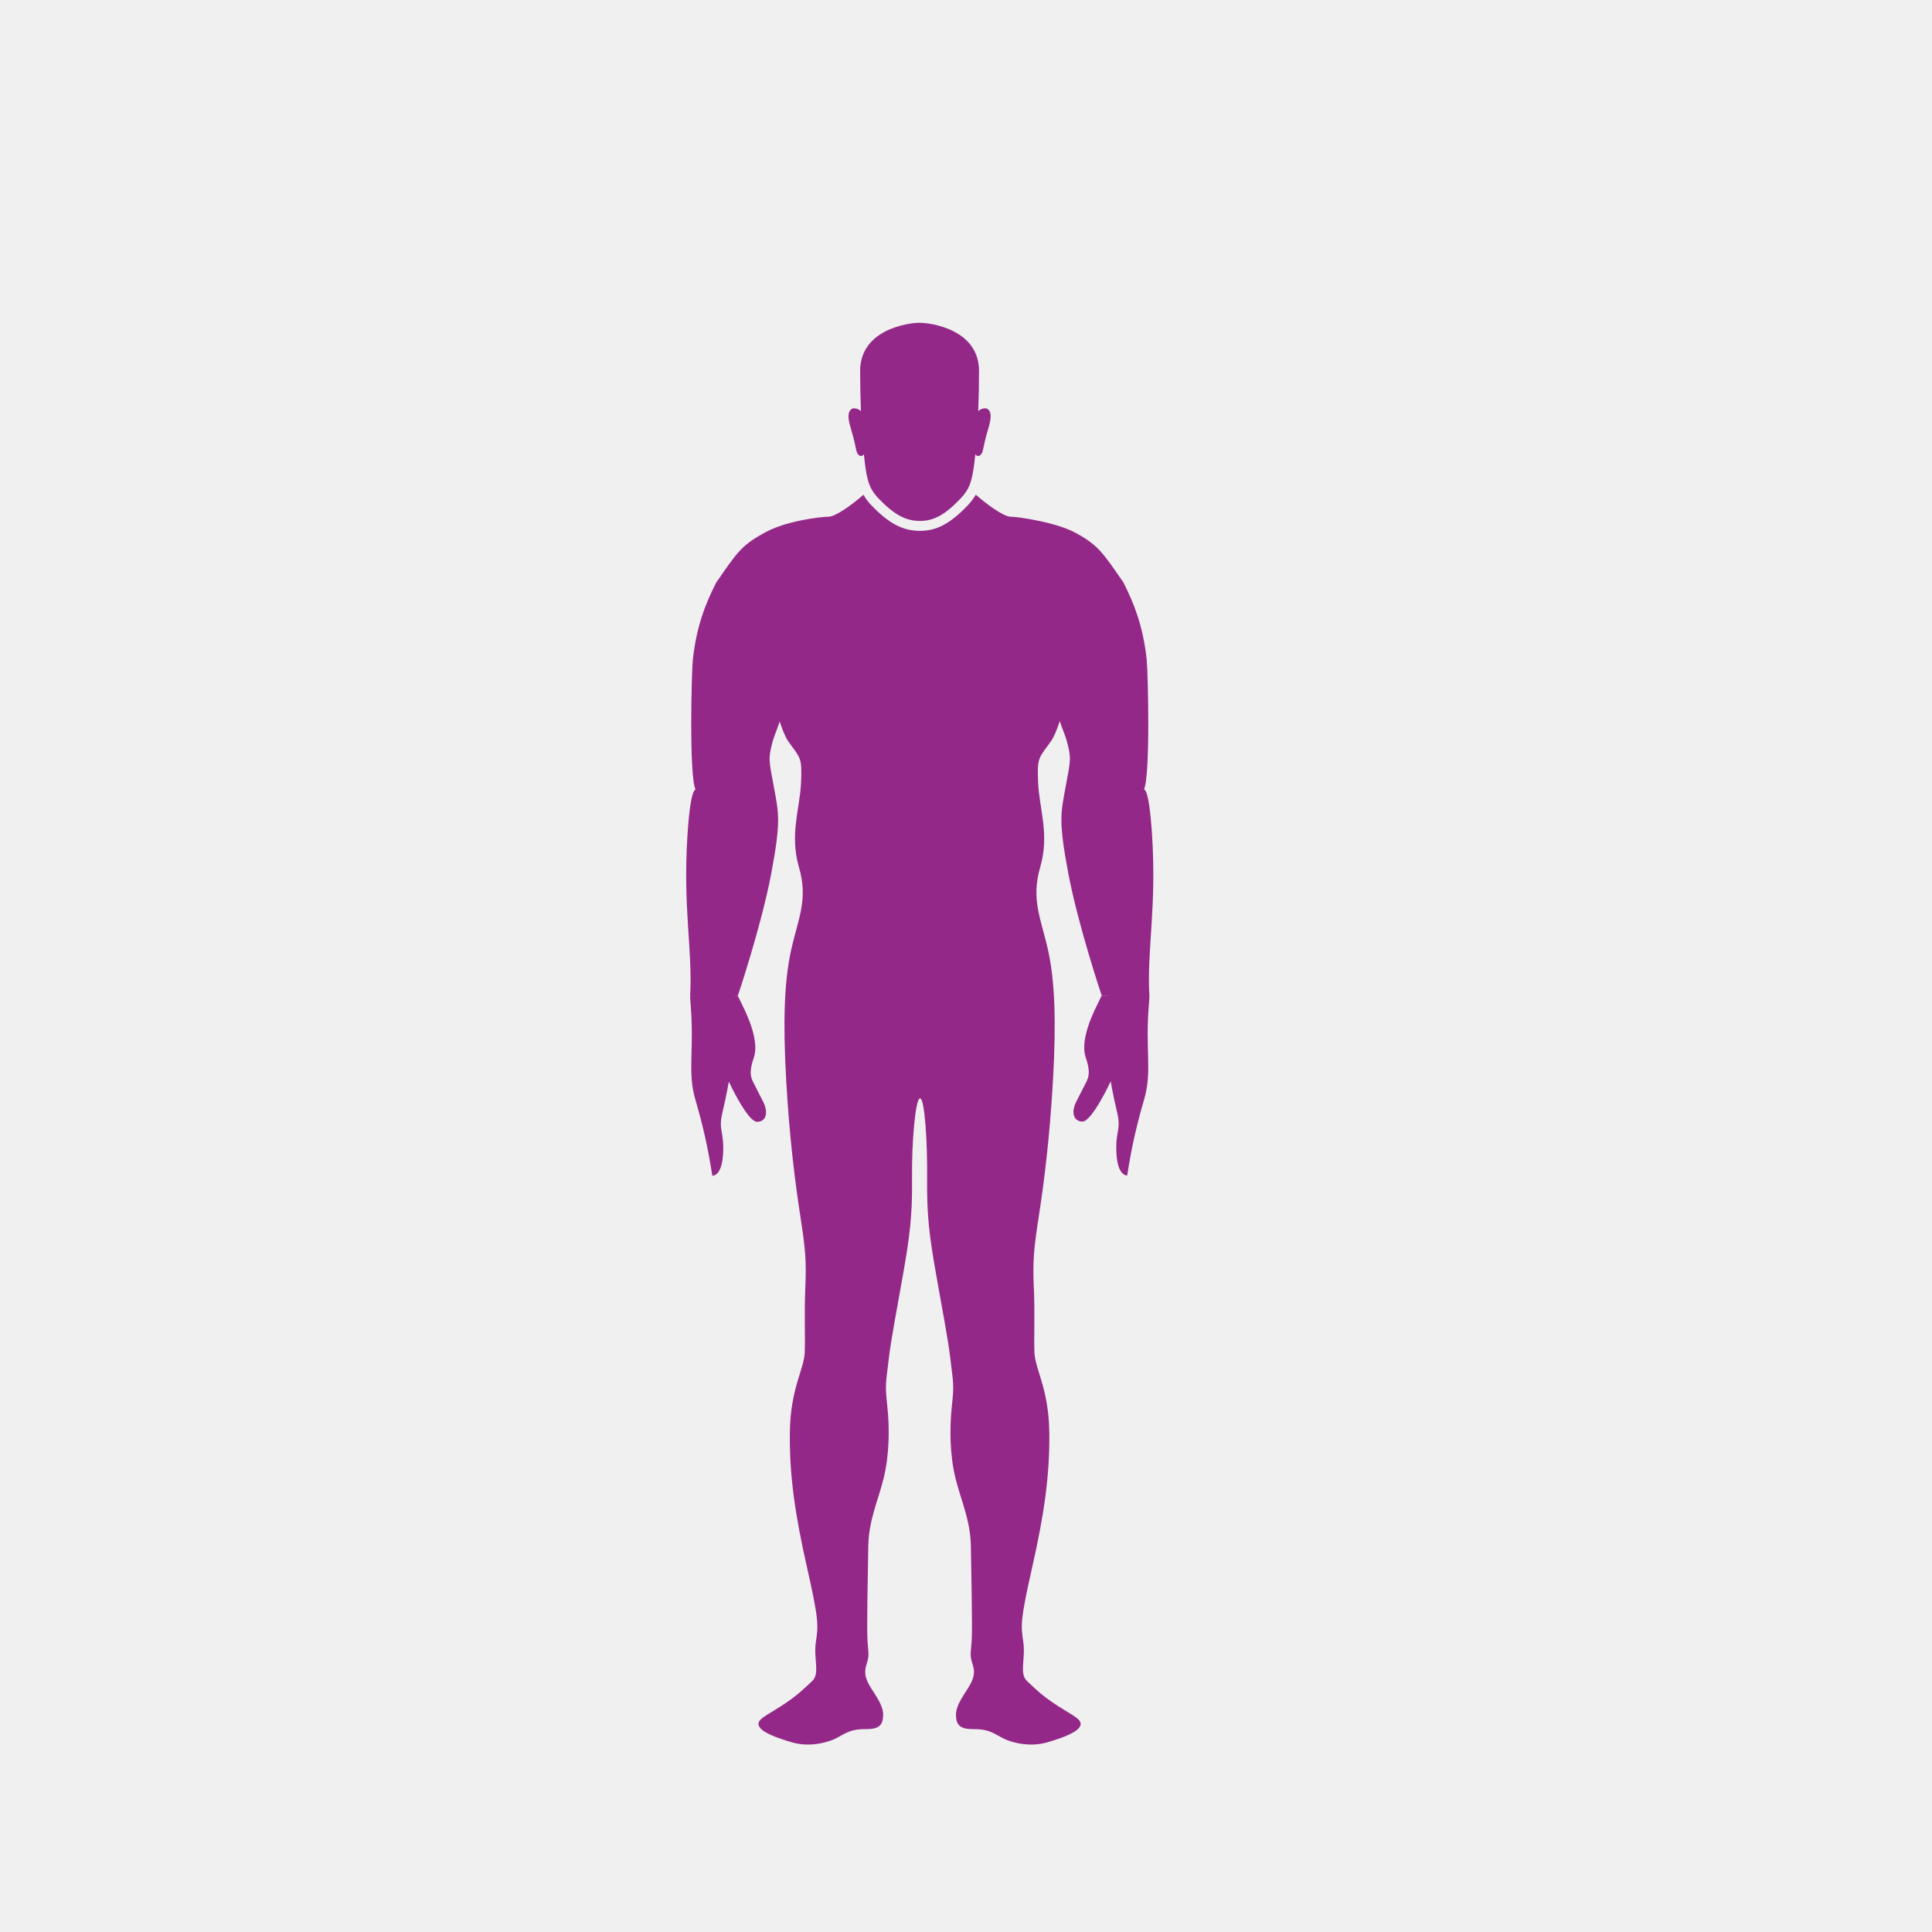
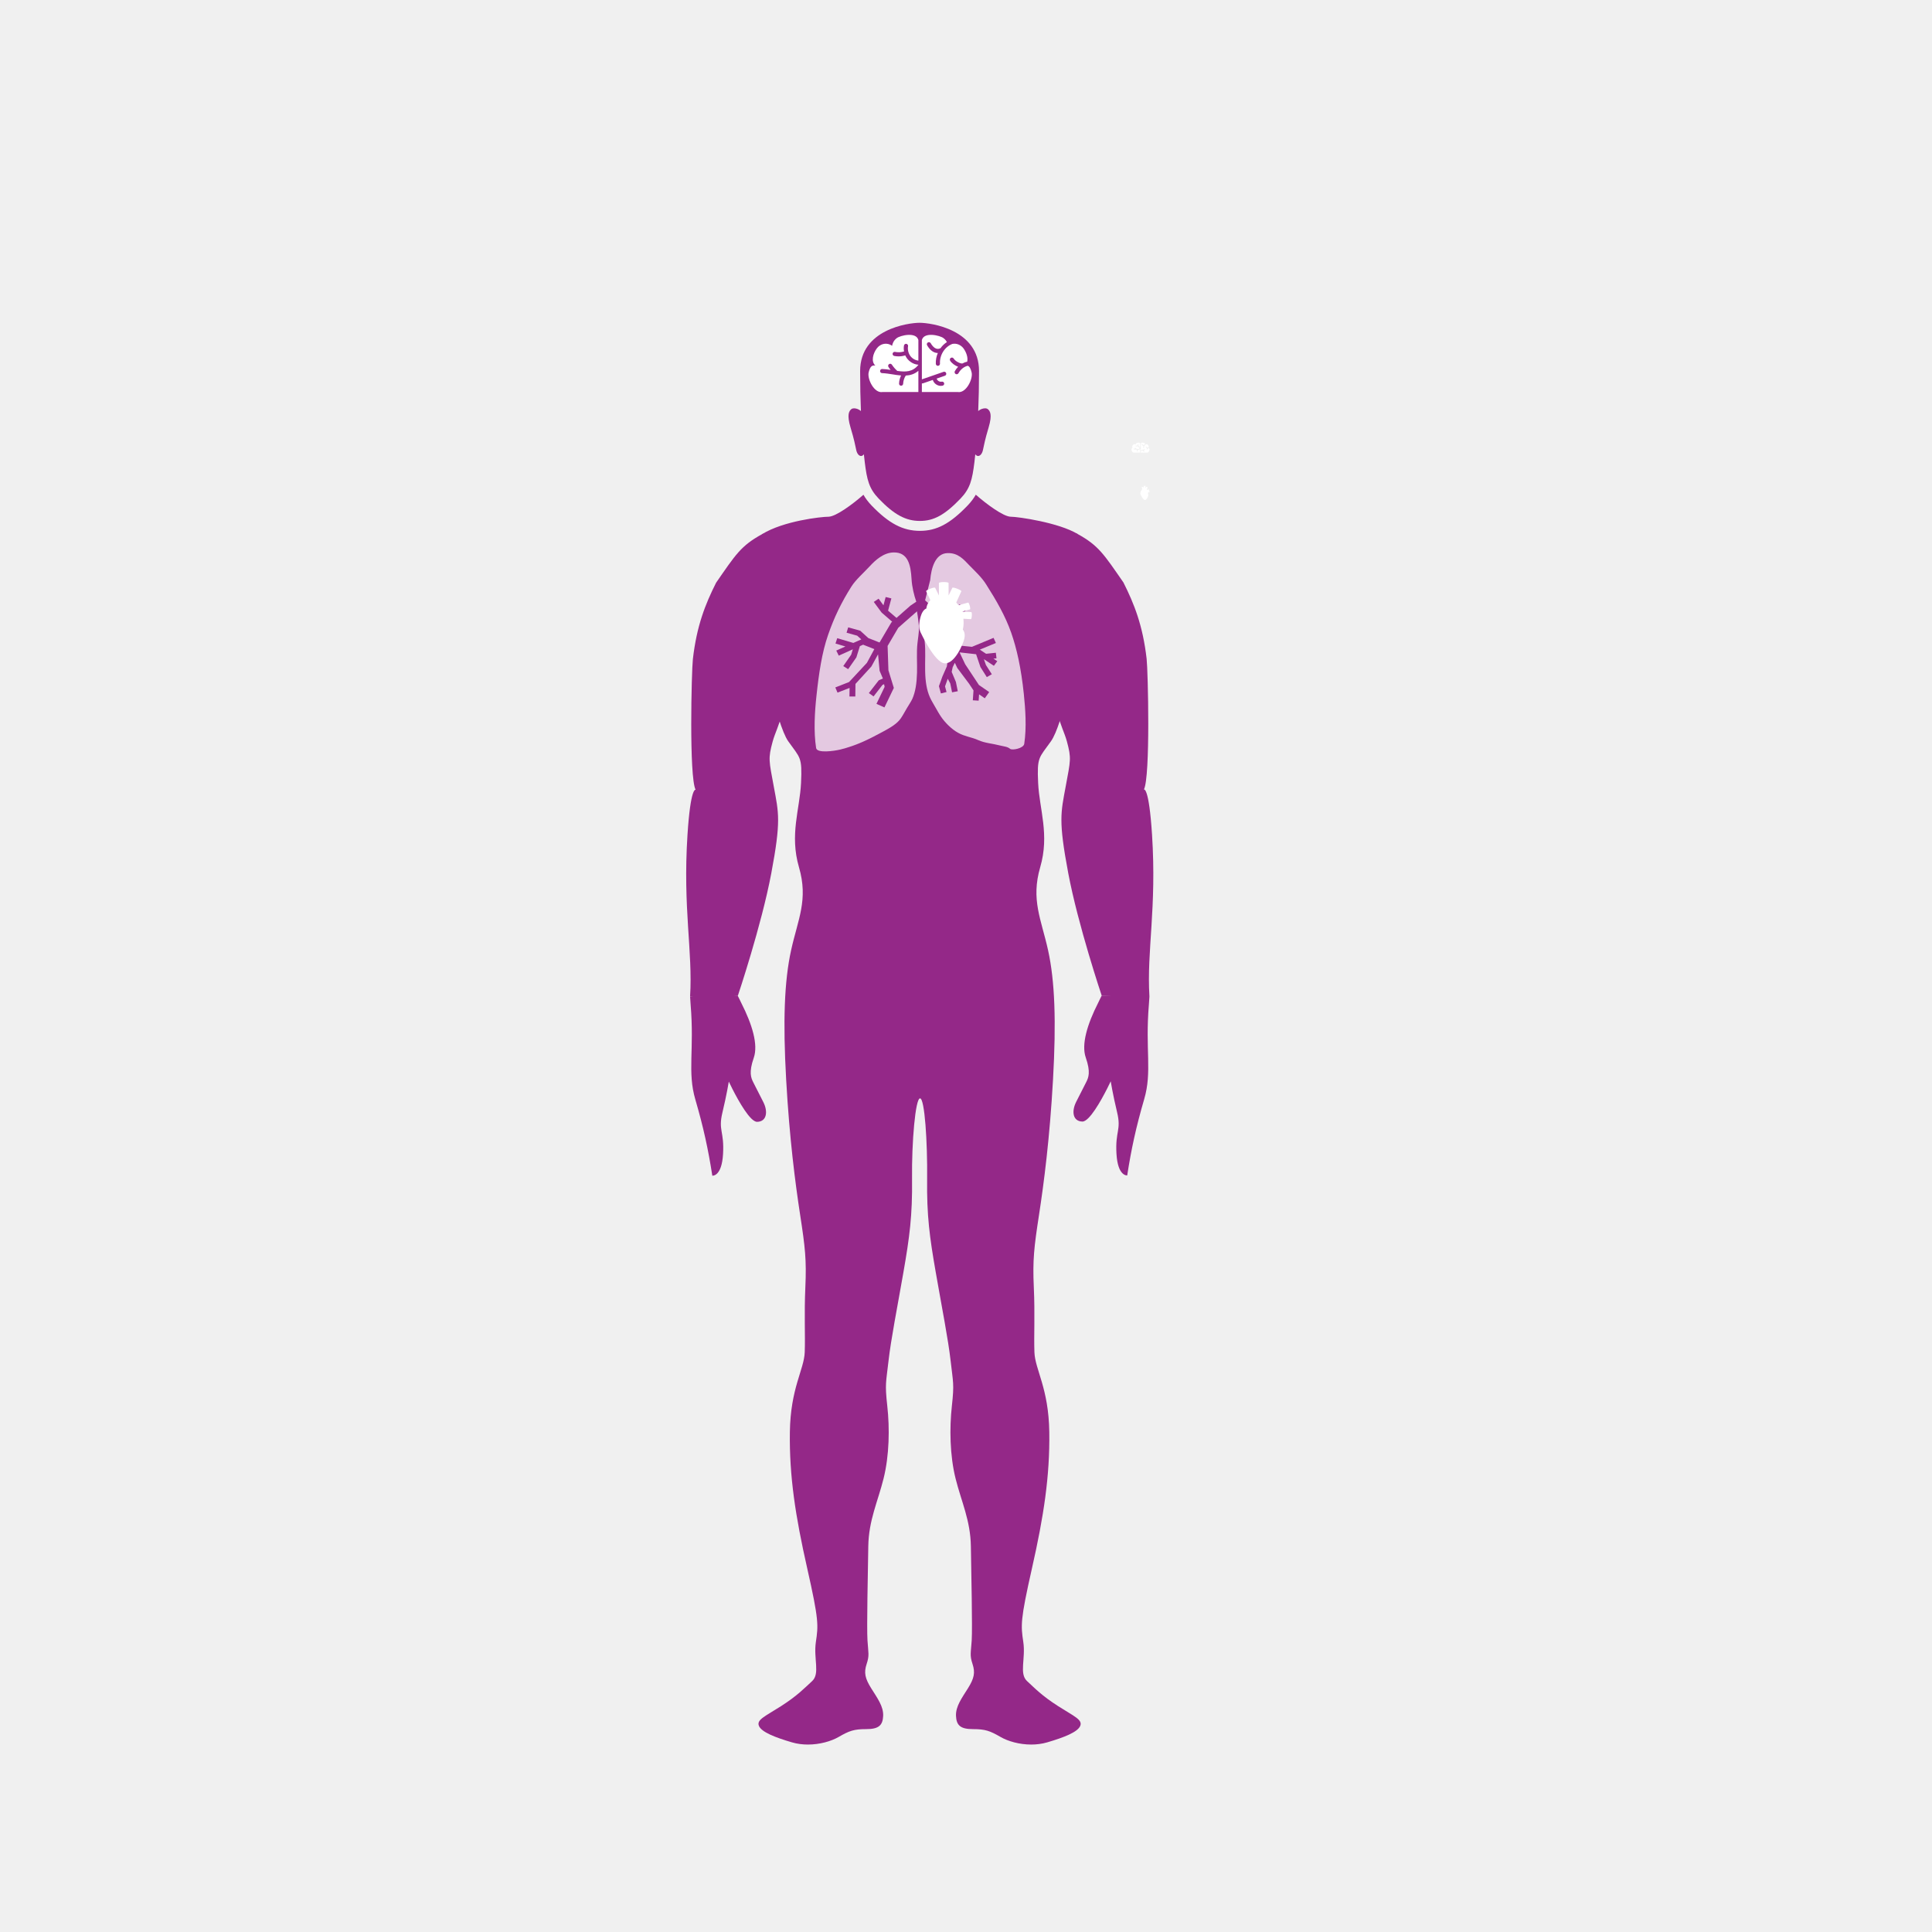
<svg xmlns="http://www.w3.org/2000/svg" version="1.1" id="Layer_1" x="0px" y="0px" width="500px" height="500px" viewBox="0 0 500 500" enable-background="new 0 0 500 500" xml:space="preserve">
-   <path fill="#942888" d="M221.604,116.511c0.207,0.934,0.719,1.5,1.233,1.5c0.254,0,0.51-0.142,0.733-0.438  c0.077,0.766,0.159,1.479,0.236,2.101c0.56,4.488,1.088,6.763,3.605,9.377c4.047,4.205,7.053,5.767,10.658,5.767  c3.606,0,6.448-1.562,10.494-5.767c2.517-2.616,3.048-4.889,3.61-9.377c0.079-0.622,0.162-1.335,0.231-2.101  c0.228,0.301,0.479,0.438,0.729,0.438c0.522,0,1.03-0.567,1.242-1.5c0.361-1.604,0.481-2.524,1.48-5.89  c1.002-3.365,0.36-4.245-0.202-4.728c-0.175-0.151-0.438-0.222-0.724-0.222c-0.573,0-1.269,0.267-1.767,0.706  c0.13-3.116,0.211-6.564,0.211-10.341c0-10.814-12.5-12.5-15.384-12.5c-2.886,0-15.387,1.683-15.387,12.5  c0,3.777,0.08,7.225,0.208,10.341c-0.494-0.439-1.194-0.706-1.769-0.706c-0.29,0-0.545,0.066-0.725,0.222  c-0.56,0.482-1.201,1.363-0.201,4.728C221.123,113.987,221.243,114.91,221.604,116.511z" />
+   <path fill="#942888" d="M221.604,116.511c0.207,0.934,0.719,1.5,1.233,1.5c0.254,0,0.51-0.142,0.733-0.438  c0.077,0.766,0.159,1.479,0.236,2.101c0.56,4.488,1.088,6.763,3.605,9.377c4.047,4.205,7.053,5.767,10.658,5.767  c3.606,0,6.448-1.562,10.494-5.767c2.517-2.616,3.048-4.889,3.61-9.377c0.079-0.622,0.162-1.335,0.231-2.101  c0.228,0.301,0.479,0.438,0.729,0.438c0.522,0,1.03-0.567,1.242-1.5c0.361-1.604,0.48-2.523,1.48-5.89  c1.002-3.365,0.359-4.245-0.202-4.728c-0.175-0.151-0.438-0.222-0.725-0.222c-0.573,0-1.269,0.267-1.767,0.706  c0.13-3.116,0.211-6.564,0.211-10.341c0-10.814-12.5-12.5-15.384-12.5c-2.886,0-15.387,1.683-15.387,12.5  c0,3.777,0.08,7.225,0.208,10.341c-0.494-0.439-1.194-0.706-1.769-0.706c-0.29,0-0.545,0.066-0.725,0.222  c-0.56,0.482-1.201,1.363-0.201,4.728C221.123,113.987,221.243,114.91,221.604,116.511z" />
  <g>
-     <path fill="#942888" d="M285.121,257.656c-0.324,0.592-0.602,1.252-0.902,1.842c-2.815,5.533-4.415,10.771-3.227,14.187   c1.312,3.782,0.729,5.165,0.099,6.405c-0.629,1.236-1.31,2.572-2.568,5.049c-1.26,2.476-0.896,5.059,1.59,5.118   c1.8,0.043,4.848-5.448,6.384-8.469c0.584-1.147,0.954-1.943,0.954-1.943s0.546,3.399,1.659,8.038   c1.116,4.639-0.513,4.782-0.17,10.7c0.342,5.933,2.781,5.611,2.781,5.611c1.05-6.771,2.286-12.5,4.387-19.696   c2.109-7.2,0.235-12.715,1.224-24.554c0.007-0.081,0.135-2.04,0.142-2.124C293.348,257.238,289.414,257.848,285.121,257.656z" />
-     <path fill="#942888" d="M298.149,216.038c-0.804-12.528-2.103-11.716-2.103-11.716c1.713-3.345,1.055-30.769,0.703-33.822   c-0.998-8.671-3.229-14.231-6-19.75c-5.063-7.307-6.433-9.579-11.917-12.583c-3.771-2.065-2.971,28.599-7.083,27.833   c0,17.917,3.167,21.475,4.358,25.852c1.212,4.46,0.942,4.917-0.31,11.708c-1.255,6.79-1.902,8.778,0.658,22.366   c2.559,13.582,8.664,31.729,8.664,31.729c-0.003,0.005-0.004,0.01-0.006,0.016c4.035,0.282,8.191,0.182,12.357,0.148   C296.754,246.062,299.372,235.104,298.149,216.038z" />
+     <path fill="#942888" d="M285.121,257.656c-0.324,0.592-0.602,1.252-0.902,1.842c-2.814,5.533-4.415,10.771-3.227,14.188   c1.312,3.781,0.729,5.164,0.099,6.404c-0.629,1.236-1.31,2.572-2.567,5.049c-1.261,2.477-0.896,5.06,1.59,5.118   c1.8,0.043,4.848-5.448,6.384-8.469c0.584-1.147,0.954-1.942,0.954-1.942s0.546,3.398,1.658,8.037   c1.117,4.639-0.512,4.782-0.17,10.7c0.343,5.933,2.781,5.611,2.781,5.611c1.051-6.771,2.286-12.5,4.387-19.696   c2.109-7.2,0.235-12.715,1.225-24.554c0.007-0.081,0.135-2.04,0.143-2.124C293.348,257.238,289.414,257.848,285.121,257.656z" />
+     <path fill="#942888" d="M298.148,216.038c-0.804-12.528-2.103-11.716-2.103-11.716c1.713-3.345,1.056-30.77,0.703-33.822   c-0.998-8.671-3.229-14.231-6-19.75c-5.063-7.307-6.433-9.579-11.917-12.583c-3.771-2.065-2.971,28.599-7.083,27.833   c0,17.917,3.167,21.475,4.358,25.852c1.211,4.46,0.941,4.917-0.311,11.708c-1.255,6.79-1.902,8.778,0.658,22.366   c2.559,13.582,8.664,31.729,8.664,31.729c-0.003,0.005-0.004,0.01-0.006,0.016c4.035,0.282,8.19,0.183,12.356,0.147   C296.754,246.062,299.372,235.104,298.148,216.038z" />
  </g>
-   <path fill="#942888" d="M281.393,159.355c-0.001,0.006-0.002,0.012-0.003,0.018C282.104,156.9,281.663,158.421,281.393,159.355z" />
-   <path fill="#942888" d="M281.393,159.355c0.269-1.742,0.487-6.987,0.774-7.022c-1.221-8.781-2.754-5.339-3.334-14.167  c-4.834-2.917-15.366-4.441-17.28-4.441c-0.013,0-0.021,0-0.034,0c-1.898-0.078-6.221-3.265-8.985-5.698  c-0.538,0.938-1.214,1.857-2.118,2.799c-4.536,4.719-7.996,6.557-12.345,6.557c-4.403,0-8.026-1.903-12.507-6.557  c-0.898-0.938-1.568-1.853-2.112-2.783c-2.708,2.397-7.056,5.602-8.991,5.684c-0.008,0-0.021,0-0.03,0  c-1.915,0-11.681,1.089-17.198,4.509c0,9.942-4.233,5.528-4.233,15.699c0.396,1.161,0.884,2.708,1.485,4.786  c2.349,8.122,6.409,28.742,9.508,33.12c3.095,4.381,3.633,3.958,3.313,10.794c-0.324,6.834-2.991,13.354-0.535,21.793  c2.458,8.44-0.266,13.46-2.031,21.473c-1.761,8.016-2.136,18.374-1.281,33.545c0.854,15.171,2.348,26.708,3.628,35.039  c1.285,8.338,1.656,11.598,1.336,18.645c-0.321,7.047,0,12.342-0.16,16.82c-0.163,4.495-3.689,9.296-3.846,20.678  c-0.163,11.379,1.441,21.798,4.489,35.254c3.043,13.462,2.882,14.747,2.239,19.069c-0.637,4.334,1.123,8.176-0.958,10.102  c-2.085,1.921-3.845,3.791-8.014,6.468c-4.165,2.668-6.41,3.52-5.77,5.124c0.642,1.602,4.167,2.991,8.545,4.273  c1.357,0.398,2.765,0.57,4.144,0.57c3.073,0,6.011-0.852,7.93-1.958c2.777-1.599,3.952-2.035,7.161-2.035  c3.2,0,4.269-0.961,4.377-3.415c0.109-2.46-1.494-4.595-3.098-7.16c-1.604-2.564-1.92-4.056-1.172-6.297  c0.746-2.245,0.426-2.781,0.212-6.096c-0.212-3.316,0.104-17.63,0.209-24.355c0.11-6.729,2.46-11.535,3.954-17.522  c1.495-5.986,1.604-13.033,0.96-18.802c-0.636-5.766-0.321-5.983,0.322-11.642c0.641-5.665,2.243-13.681,3.845-22.866  c1.604-9.19,2.353-14.743,2.244-24.251c-0.11-9.509,0.869-20.834,2.07-20.834c1.203,0,1.938,11.325,1.832,20.834  c-0.112,9.508,0.638,15.061,2.245,24.251c1.597,9.186,3.2,17.201,3.84,22.866c0.638,5.658,0.959,5.876,0.321,11.642  c-0.641,5.769-0.534,12.815,0.958,18.802c1.497,5.987,3.848,10.793,3.957,17.522c0.105,6.726,0.423,21.039,0.217,24.355  c-0.217,3.314-0.538,3.851,0.206,6.096c0.749,2.241,0.429,3.732-1.173,6.297c-1.605,2.565-3.207,4.7-3.098,7.16  c0.109,2.454,1.172,3.415,4.383,3.415c3.203,0,4.381,0.437,7.156,2.035c1.923,1.11,4.857,1.958,7.933,1.958  c1.374,0,2.779-0.172,4.143-0.57c4.379-1.282,7.899-2.672,8.543-4.273c0.637-1.604-1.604-2.463-5.764-5.124  c-4.176-2.677-5.935-4.547-8.015-6.468c-2.082-1.926-0.32-5.773-0.961-10.102c-0.641-4.322-0.801-5.607,2.241-19.069  c3.046-13.456,4.648-23.875,4.486-35.254c-0.16-11.382-3.687-16.183-3.848-20.678c-0.159-4.479,0.167-9.773-0.159-16.82  c-0.321-7.052,0.057-10.307,1.337-18.645c1.281-8.331,2.778-19.868,3.632-35.039c0.851-15.171,0.485-25.536-1.282-33.545  c-1.767-8.013-4.484-13.032-2.031-21.476c2.46-8.437-0.215-14.957-0.536-21.794c-0.32-6.833,0.218-6.41,3.318-10.791  c3.097-4.379,6.168-21.302,8.518-29.424c0.305-1.053,0.54-1.87,0.724-2.503c-0.002,0-0.003,0.006-0.005,0.006  C281.229,159.922,281.301,159.673,281.393,159.355z" />
-   <path fill="#942888" d="M281.393,159.355c-0.092,0.317-0.164,0.567-0.164,0.567c0.002,0,0.003-0.006,0.005-0.006  c0.058-0.201,0.109-0.379,0.156-0.542C281.391,159.367,281.392,159.362,281.393,159.355z" />
-   <path fill="#942888" d="M281.233,159.916c0.055-0.017,0.106-0.223,0.156-0.542C281.343,159.537,281.291,159.715,281.233,159.916z" />
+   <path fill="#942888" d="M281.393,159.355c0,0.006-0.002,0.012-0.002,0.018C282.104,156.9,281.663,158.421,281.393,159.355z" />
+   <path fill="#942888" d="M281.393,159.355c0.27-1.742,0.487-6.987,0.774-7.022c-1.221-8.781-2.754-5.339-3.334-14.167  c-4.834-2.917-15.366-4.441-17.28-4.441c-0.013,0-0.021,0-0.033,0c-1.898-0.078-6.222-3.265-8.985-5.698  c-0.538,0.938-1.214,1.857-2.118,2.799c-4.536,4.719-7.996,6.557-12.345,6.557c-4.403,0-8.026-1.903-12.507-6.557  c-0.898-0.938-1.568-1.853-2.112-2.783c-2.708,2.397-7.056,5.602-8.991,5.684c-0.008,0-0.021,0-0.03,0  c-1.915,0-11.681,1.089-17.198,4.509c0,9.942-4.233,5.528-4.233,15.699c0.396,1.161,0.884,2.708,1.485,4.786  c2.349,8.122,6.409,28.742,9.508,33.12c3.095,4.381,3.633,3.958,3.313,10.794c-0.324,6.834-2.991,13.354-0.535,21.793  c2.458,8.44-0.266,13.46-2.031,21.473c-1.761,8.016-2.136,18.375-1.281,33.545c0.854,15.171,2.348,26.708,3.628,35.038  c1.285,8.339,1.656,11.599,1.336,18.646c-0.321,7.047,0,12.342-0.16,16.82c-0.163,4.495-3.688,9.296-3.846,20.678  c-0.163,11.379,1.441,21.798,4.489,35.254c3.043,13.462,2.882,14.747,2.239,19.069c-0.637,4.334,1.123,8.176-0.958,10.102  c-2.085,1.921-3.845,3.791-8.014,6.469c-4.165,2.668-6.41,3.52-5.77,5.123c0.642,1.603,4.167,2.991,8.545,4.273  c1.356,0.398,2.765,0.57,4.144,0.57c3.073,0,6.011-0.853,7.93-1.958c2.777-1.6,3.952-2.035,7.161-2.035  c3.2,0,4.269-0.961,4.377-3.415c0.109-2.46-1.494-4.595-3.098-7.16c-1.604-2.564-1.92-4.056-1.172-6.297  c0.746-2.245,0.426-2.781,0.212-6.096c-0.212-3.316,0.104-17.631,0.209-24.355c0.11-6.729,2.46-11.535,3.954-17.521  c1.495-5.986,1.604-13.033,0.96-18.803c-0.636-5.766-0.321-5.982,0.322-11.642c0.641-5.665,2.243-13.681,3.845-22.866  c1.604-9.189,2.353-14.743,2.244-24.251c-0.11-9.509,0.869-20.834,2.07-20.834c1.203,0,1.938,11.325,1.832,20.834  c-0.112,9.508,0.638,15.062,2.245,24.251c1.597,9.186,3.2,17.201,3.84,22.866c0.638,5.657,0.959,5.876,0.321,11.642  c-0.641,5.77-0.534,12.815,0.958,18.803c1.497,5.986,3.849,10.793,3.957,17.521c0.105,6.727,0.423,21.039,0.218,24.355  c-0.218,3.313-0.539,3.851,0.205,6.096c0.749,2.241,0.43,3.732-1.173,6.297c-1.605,2.565-3.207,4.7-3.098,7.16  c0.109,2.454,1.172,3.415,4.383,3.415c3.203,0,4.381,0.437,7.156,2.035c1.923,1.109,4.856,1.958,7.933,1.958  c1.374,0,2.779-0.172,4.143-0.57c4.379-1.282,7.899-2.672,8.543-4.273c0.638-1.604-1.604-2.463-5.764-5.123  c-4.176-2.678-5.935-4.548-8.015-6.469c-2.082-1.926-0.32-5.772-0.961-10.102c-0.642-4.322-0.802-5.607,2.241-19.069  c3.046-13.456,4.647-23.875,4.485-35.254c-0.159-11.382-3.687-16.183-3.848-20.678c-0.159-4.479,0.167-9.773-0.159-16.82  c-0.32-7.052,0.057-10.307,1.337-18.646c1.281-8.33,2.778-19.867,3.632-35.038c0.852-15.171,0.485-25.536-1.281-33.545  c-1.768-8.013-4.484-13.032-2.031-21.476c2.46-8.437-0.215-14.957-0.536-21.794c-0.32-6.833,0.218-6.41,3.317-10.791  c3.098-4.379,6.168-21.302,8.519-29.424c0.305-1.053,0.54-1.87,0.724-2.503c-0.002,0-0.003,0.006-0.005,0.006  C281.229,159.922,281.301,159.673,281.393,159.355z" />
+   <path fill="#942888" d="M281.393,159.355c-0.092,0.317-0.164,0.567-0.164,0.567c0.002,0,0.004-0.006,0.006-0.006  c0.058-0.201,0.108-0.379,0.156-0.542C281.391,159.367,281.393,159.362,281.393,159.355z" />
+   <path fill="#942888" d="M281.232,159.916c0.056-0.017,0.106-0.223,0.156-0.542C281.343,159.537,281.291,159.715,281.232,159.916z" />
  <g>
-     <path fill="#942888" d="M190.945,257.727c0.324,0.592,0.602,1.252,0.902,1.842c2.815,5.533,4.415,10.771,3.227,14.188   c-1.312,3.781-0.729,5.164-0.099,6.404c0.629,1.236,1.31,2.572,2.568,5.049c1.26,2.477,0.896,5.059-1.59,5.119   c-1.8,0.043-4.848-5.449-6.384-8.469c-0.584-1.148-0.954-1.943-0.954-1.943s-0.546,3.398-1.659,8.037   c-1.116,4.639,0.513,4.783,0.17,10.701c-0.342,5.932-2.781,5.611-2.781,5.611c-1.05-6.771-2.286-12.5-4.387-19.697   c-2.109-7.199-0.235-12.715-1.224-24.553c-0.007-0.082-0.135-2.041-0.142-2.125C182.718,257.309,186.652,257.918,190.945,257.727z" />
-     <path fill="#942888" d="M177.917,216.108c0.804-12.528,2.103-11.716,2.103-11.716c-1.713-3.345-1.055-30.769-0.703-33.822   c0.998-8.671,3.229-14.231,6-19.75c5.063-7.307,6.433-9.579,11.917-12.583c3.771-2.065,2.971,28.599,7.083,27.833   c0,17.917-3.167,21.475-4.358,25.852c-1.212,4.46-0.942,4.917,0.31,11.708c1.255,6.79,1.902,8.778-0.658,22.366   c-2.559,13.582-8.664,31.729-8.664,31.729c0.003,0.006,0.004,0.01,0.006,0.016c-4.035,0.283-8.191,0.182-12.357,0.148   C179.312,246.132,176.694,235.175,177.917,216.108z" />
+     <path fill="#942888" d="M190.945,257.727c0.324,0.592,0.602,1.252,0.902,1.842c2.815,5.533,4.415,10.771,3.227,14.188   c-1.312,3.781-0.729,5.164-0.099,6.404c0.629,1.235,1.31,2.571,2.568,5.049c1.26,2.478,0.896,5.06-1.59,5.119   c-1.8,0.043-4.848-5.449-6.384-8.47c-0.584-1.147-0.954-1.942-0.954-1.942s-0.546,3.397-1.659,8.037   c-1.116,4.639,0.513,4.782,0.17,10.701c-0.342,5.932-2.781,5.61-2.781,5.61c-1.05-6.771-2.286-12.5-4.387-19.697   c-2.109-7.198-0.235-12.715-1.224-24.553c-0.007-0.082-0.135-2.041-0.142-2.125C182.718,257.309,186.652,257.918,190.945,257.727z" />
+     <path fill="#942888" d="M177.917,216.108c0.804-12.528,2.103-11.716,2.103-11.716c-1.713-3.345-1.055-30.769-0.703-33.822   c0.998-8.671,3.229-14.231,6-19.75c5.063-7.308,6.433-9.579,11.917-12.583c3.771-2.065,2.971,28.599,7.083,27.833   c0,17.917-3.167,21.475-4.358,25.852c-1.212,4.46-0.942,4.917,0.31,11.708c1.255,6.79,1.902,8.778-0.658,22.366   c-2.559,13.582-8.664,31.729-8.664,31.729c0.003,0.006,0.004,0.01,0.006,0.017c-4.035,0.282-8.191,0.182-12.357,0.147   C179.312,246.132,176.694,235.175,177.917,216.108z" />
  </g>
+   <g>
+     <path fill="#CCCCCC" d="M238.132,88.995c0,0,0,0,0,0.006V88.995L238.132,88.995z M238.132,88.995c0,0,0,0,0,0.006V88.995   L238.132,88.995z M238.132,88.995c0,0,0,0,0,0.006V88.995L238.132,88.995z M238.132,88.995c0,0,0,0,0,0.006V88.995L238.132,88.995z    M238.132,88.995c0,0,0,0,0,0.006V88.995L238.132,88.995z M238.132,88.995c0,0,0,0,0,0.006V88.995L238.132,88.995z M238.132,88.995   c0,0,0,0,0,0.006V88.995L238.132,88.995z M238.132,88.995c0,0,0,0,0,0.006V88.995L238.132,88.995z M238.132,88.995c0,0,0,0,0,0.006   V88.995L238.132,88.995z M238.132,88.995c0,0,0,0,0,0.006V88.995L238.132,88.995z M238.132,88.995c0,0,0,0,0,0.006V88.995   L238.132,88.995z" />
+     <g>
+       <path fill="#FFFFFF" d="M233.737,99.309c-0.011,0.288-0.246,0.512-0.531,0.512c-0.006,0-0.017,0-0.023,0    c-0.296-0.008-0.525-0.257-0.508-0.551c0.021-0.727,0.212-1.445,0.525-2.097c-0.721-0.05-1.448-0.165-2.169-0.283    c-0.9-0.143-1.834-0.291-2.757-0.327c-0.296-0.011-0.525-0.26-0.509-0.553c0.006-0.296,0.257-0.529,0.548-0.515    c0.738,0.031,1.465,0.123,2.176,0.229c-0.196-0.231-0.375-0.478-0.554-0.752c-0.157-0.246-0.095-0.576,0.151-0.738    c0.246-0.165,0.576-0.098,0.738,0.148c0.408,0.607,0.8,1.065,1.387,1.607c2.136,0.302,3.993,0.316,5.463-1.568l0,0V94.38    c-0.017,0.003-0.039,0.006-0.056,0.006c-0.017,0-0.039,0-0.056-0.003c-1.118-0.115-2.181-0.738-2.857-1.669    c-0.162-0.229-0.308-0.48-0.431-0.743c-0.554,0.17-1.129,0.26-1.711,0.26c-0.38,0-0.761-0.039-1.135-0.111    c-0.285-0.056-0.475-0.339-0.419-0.627c0.056-0.291,0.336-0.478,0.626-0.422c0.772,0.154,1.577,0.115,2.337-0.117    c-0.101-0.503-0.112-1.029-0.022-1.532c0.056-0.288,0.324-0.486,0.615-0.434c0.291,0.05,0.493,0.324,0.437,0.615    c-0.146,0.858,0.067,1.789,0.57,2.486c0.492,0.688,1.281,1.151,2.103,1.235l0,0v-5.326c-0.576-2.186-4.669-1.191-5.586-0.5    c-0.866,0.651-1.124,1.487-1.213,1.993c-1.286-0.934-2.998-0.621-3.959,0.674c-0.968,1.292-1.561,3.363-0.38,4.445    c-0.9-0.15-1.359,0.269-1.728,1.762c-0.408,1.68,1.415,5.477,3.595,5.083c0,0,7.336-0.006,9.271,0v-5.491    c-0.996,0.858-2.108,1.174-3.266,1.233C234.005,97.819,233.771,98.562,233.737,99.309z" />
+       <path fill="#FFFFFF" d="M251.451,96.371c-0.246-1.007-0.537-1.527-0.984-1.709c-0.939,0.196-1.879,0.934-2.416,1.918    c-0.101,0.177-0.29,0.274-0.469,0.274c-0.101,0-0.178-0.02-0.257-0.067c-0.257-0.143-0.357-0.467-0.212-0.725    c0.234-0.417,0.514-0.799,0.85-1.138c-0.817-0.305-1.667-0.917-2.069-1.58c-0.145-0.254-0.079-0.581,0.19-0.732    c0.246-0.15,0.582-0.07,0.728,0.182c0.458,0.766,1.812,1.35,2.214,1.267c0.022-0.006,0.045-0.006,0.078-0.009    c0.392-0.218,0.794-0.372,1.208-0.45c0.257-1.096-0.257-2.48-0.962-3.442c-0.716-0.948-1.823-1.367-2.874-1.155    c-1.979,0.742-3.333,2.875-3.21,5.106c0.012,0.293-0.212,0.545-0.503,0.562c-0.011,0.002-0.022,0.002-0.033,0.002    c-0.28,0-0.515-0.218-0.538-0.503c-0.044-0.978,0.135-1.938,0.515-2.812c-1.052-0.003-2.024-0.699-2.774-2.007    c-0.146-0.254-0.056-0.582,0.202-0.727c0.257-0.146,0.581-0.056,0.738,0.201c0.157,0.296,0.526,0.847,1.006,1.185    c0.503,0.339,0.984,0.369,1.521,0.104c0.448-0.629,1.006-1.171,1.655-1.585c-0.19-0.349-0.458-0.716-0.895-1.034    c-0.906-0.691-5.004-1.686-5.58,0.5v6.531v0.447v3.201c0.794-0.277,1.795-0.621,2.796-0.967c1.006-0.35,2.024-0.696,2.807-0.976    c0.279-0.098,0.593,0.048,0.682,0.327c0.101,0.28-0.044,0.582-0.324,0.683c-0.615,0.212-1.364,0.469-2.125,0.735    c0,0.014,0.011,0.028,0.011,0.042c0.146,0.506,0.76,0.872,1.275,0.752c0.291-0.064,0.57,0.114,0.648,0.4    c0.067,0.285-0.111,0.573-0.402,0.64c-0.146,0.036-0.302,0.053-0.458,0.053c-0.928,0-1.812-0.632-2.08-1.541    c-0.917,0.316-1.812,0.629-2.528,0.878c-0.062,0.02-0.123,0.031-0.179,0.031c-0.045,0-0.084-0.012-0.123-0.022v2.242    c1.935-0.006,9.271,0,9.271,0C250.031,101.848,251.865,98.051,251.451,96.371z" />
+     </g>
+     <g opacity="0.75">
+       <path fill="#FFFFFF" d="M237.293,158.216v0.003l-0.044,0.05l-0.246,0.254l-0.022-0.02l-4.518,3.973l-2.751,4.691l0.212,6.311    l1.398,4.551l-2.427,5.049l-2.069-0.917l2.113-4.398l-0.134-0.693l-0.402,0.166l-2.326,2.994l-1.219-0.861l2.561-3.303    l1.074-0.458l-0.85-1.999l-0.402-4.267l-1.733,3.153l-4.116,4.504l-0.034,3.257l-1.521-0.008l0.033-2.217l-3.121,1.219    l-0.57-1.342l3.558-1.4l4.619-4.966l1.923-3.553l-2.907-1.144l-0.839,0.38l-0.906,2.91l-2.126,3.045l-1.264-0.8l2.048-2.949    l0.425-1.39l-3.636,1.639l-0.648-1.311l2.371-1.063l-2.572-0.757l0.448-1.387l4.172,1.23l2.058-0.917l-1.062-0.962l-2.752-0.77    l0.425-1.389l3.11,0.872l2.102,1.907l2.896,1.144l3.042-5.167l0.234-0.212l-2.729-2.36l-2.036-2.76l1.253-0.835l1.252,1.711    l0.57-2.145l1.476,0.358l-0.85,3.176l2.18,1.871l3.612-3.182l1.51-1.015c-0.57-1.635-1.118-3.813-1.23-5.894    c-0.212-3.573-0.884-6.956-4.686-6.853c-2.572,0.07-4.686,2.013-6.073,3.515c-1.566,1.7-3.668,3.52-4.798,5.306    c-2.606,4.132-4.452,7.935-6.04,12.515c-1.6,4.585-2.394,10.012-3.009,15.782c-0.448,4.096-0.761,9.232-0.089,13.496    c0.224,1.437,4.719,0.771,6.273,0.391c4.374-1.085,7.606-2.773,11.173-4.703c1.801-0.97,3.568-1.999,4.518-3.433    c0.526-0.772,0.973-1.638,1.477-2.489c0.481-0.847,1.073-1.646,1.465-2.496c0.816-1.862,1.13-4.065,1.208-6.772    c0.067-2.605-0.168-5.234,0.123-7.706c0.146-1.191,0.325-2.388,0.381-3.604c0.033-0.792-0.257-3.017-0.515-4.577L237.293,158.216z    " />
+       <path fill="#FFFFFF" d="M264.961,179.56c-0.703-6.704-1.833-11.72-3.254-15.786c-1.576-4.492-3.937-8.499-6.464-12.485    c-1.163-1.871-2.764-3.322-4.396-4.999c-1.443-1.496-2.885-3.244-5.659-3.148c-3.165,0.109-4.183,3.903-4.451,6.97l-1.32,5.256    l1.622,1.448l0.011-0.014l2.964,3.582l2.561-1.815l1.756-2.194l1.823,1.319l-1.958,2.438l-2.963,2.089l2.248,4.762l4.06,0.416    l5.592-2.323l0.604,1.328l-4.172,1.726l0.077,0.033l1.556,1.035l2.527-0.269l0.168,1.445l-0.794,0.078l0.995,0.666l-0.872,1.194    l-2.594-1.72l0.525,1.504l1.531,2.396l-1.297,0.749l-1.656-2.62l-1.118-3.307l-4.272-0.479l1.443,3.062l3.556,5.371l2.663,1.837    l-1.141,1.61l-1.478-1.021l-0.111,1.638l-1.51-0.095l0.179-2.558l-1.141-1.728l-3.054-4.074l-0.637-1.353l-0.56,1.158    l-0.257,1.205l1.096,2.608l0.481,2.394l-1.476,0.282l-0.47-2.301l-0.648-1.21l-0.705,1.977l0.392,1.462l-1.465,0.364l-0.503-1.884    l0.895-2.494l1.152-2.617l0.592-4.127l-2.784-5.905l-3.277-3.919l-0.044,0.028l-0.022-0.031l-0.202,1.345    c-0.146-0.221-0.279,3.758,0,6.159c0.28,2.458,0.056,5.12,0.123,7.701c0.056,2.692,0.403,4.87,1.23,6.732    c0.391,0.884,0.928,1.708,1.387,2.542c0.503,0.864,0.962,1.725,1.499,2.497c0.996,1.465,2.684,3.218,4.44,4.171    c1.711,0.954,3.444,1.099,5.166,1.876c1.78,0.8,3.559,0.85,5.795,1.426c0.884,0.224,1.789,0.257,2.471,0.833    c0.526,0.447,3.479-0.106,3.658-1.297C265.711,188.232,265.376,183.552,264.961,179.56z" />
+     </g>
+     <path fill="#FFFFFF" d="M251.384,158.406l-2.337-0.135l1.99-0.559c0.102-0.022,0.067-0.441-0.057-0.934   c-0.145-0.489-0.334-0.863-0.424-0.835l-2.517,0.69c-0.045-0.072-0.246-0.372-0.559-0.701l1.319-2.922   c0.056-0.128-0.492-0.434-1.14-0.677c-0.648-0.243-1.152-0.335-1.197-0.204l-0.961,1.962l-0.012-3.212   c0-0.14-0.57-0.249-1.264-0.246s-1.252,0.117-1.241,0.257l0.011,3.218l-0.973-1.979c-0.056-0.131-0.559-0.04-1.208,0.204   c-0.637,0.243-1.186,0.548-1.13,0.677l1.085,2.312c-0.906,0.931-1.018,1.977-1.029,2.155c-1.583,0.621-1.812,3.881-1.812,3.881   c-0.18,1.342,0.324,2.298,0.324,2.298s3.601,7.806,6.196,8.013c2.595,0.212,4.798-4.916,5.122-6.408   c0.336-1.488-0.29-2.142-0.379-2.321l-0.011-0.005c0.257-1.04,0.223-2.091,0.146-2.807l1.945,0.112   c0.102,0.006,0.213-0.403,0.235-0.905C251.541,158.826,251.484,158.412,251.384,158.406z" />
+   </g>
+   <path fill="#CCCCCC" d="M295.162,114.964C295.162,114.964,295.162,114.964,295.162,114.964L295.162,114.964L295.162,114.964z   M295.162,114.964C295.162,114.964,295.162,114.964,295.162,114.964L295.162,114.964L295.162,114.964z M295.162,114.964  C295.162,114.964,295.162,114.964,295.162,114.964L295.162,114.964L295.162,114.964z M295.162,114.964  C295.162,114.964,295.162,114.964,295.162,114.964L295.162,114.964L295.162,114.964z M295.162,114.964  C295.162,114.964,295.162,114.964,295.162,114.964L295.162,114.964L295.162,114.964z M295.162,114.964  C295.162,114.964,295.162,114.964,295.162,114.964L295.162,114.964L295.162,114.964z M295.162,114.964  C295.162,114.964,295.162,114.964,295.162,114.964L295.162,114.964L295.162,114.964z M295.162,114.964  C295.162,114.964,295.162,114.964,295.162,114.964L295.162,114.964L295.162,114.964z M295.162,114.964  C295.162,114.964,295.162,114.964,295.162,114.964L295.162,114.964L295.162,114.964z M295.162,114.964  C295.162,114.964,295.162,114.964,295.162,114.964L295.162,114.964L295.162,114.964z M295.162,114.964  C295.162,114.964,295.162,114.964,295.162,114.964L295.162,114.964L295.162,114.964z" />
+   <g>
+     <path fill="#FFFFFF" d="M294.395,116.765c-0.002,0.05-0.043,0.089-0.093,0.089c-0.001,0-0.003,0-0.004,0   c-0.052-0.001-0.092-0.045-0.089-0.096c0.004-0.127,0.037-0.252,0.092-0.366c-0.126-0.009-0.253-0.029-0.379-0.049   c-0.157-0.025-0.32-0.051-0.481-0.057c-0.052-0.002-0.092-0.045-0.089-0.097c0.001-0.052,0.045-0.092,0.096-0.09   c0.129,0.005,0.256,0.021,0.38,0.04c-0.034-0.041-0.065-0.083-0.097-0.131c-0.027-0.043-0.017-0.101,0.026-0.129   c0.043-0.029,0.101-0.017,0.129,0.026c0.071,0.106,0.14,0.186,0.242,0.281c0.373,0.053,0.697,0.055,0.954-0.274l0,0v-0.007   c-0.003,0-0.007,0.001-0.01,0.001s-0.007,0-0.01,0c-0.195-0.02-0.381-0.129-0.499-0.292c-0.028-0.04-0.054-0.084-0.075-0.13   c-0.097,0.03-0.197,0.045-0.299,0.045c-0.066,0-0.133-0.007-0.198-0.02c-0.05-0.01-0.083-0.059-0.073-0.109   c0.01-0.051,0.059-0.083,0.109-0.074c0.135,0.027,0.275,0.02,0.408-0.021c-0.018-0.088-0.02-0.18-0.004-0.268   c0.01-0.05,0.057-0.085,0.107-0.076c0.051,0.009,0.086,0.057,0.076,0.107c-0.025,0.15,0.012,0.312,0.1,0.434   c0.086,0.12,0.224,0.201,0.367,0.216l0,0v-0.93c-0.101-0.382-0.815-0.208-0.976-0.087c-0.151,0.114-0.196,0.26-0.212,0.348   c-0.225-0.163-0.523-0.108-0.691,0.118c-0.169,0.226-0.272,0.587-0.066,0.776c-0.157-0.026-0.237,0.047-0.302,0.308   c-0.071,0.293,0.247,0.957,0.628,0.888c0,0,1.281-0.001,1.619,0v-0.959c-0.174,0.15-0.368,0.205-0.57,0.215   C294.441,116.505,294.4,116.635,294.395,116.765z" />
+     <path fill="#FFFFFF" d="M297.488,116.252c-0.043-0.176-0.094-0.267-0.172-0.298c-0.164,0.034-0.328,0.163-0.422,0.335   c-0.018,0.031-0.051,0.048-0.082,0.048c-0.018,0-0.031-0.003-0.045-0.012c-0.045-0.025-0.062-0.082-0.037-0.126   c0.041-0.073,0.09-0.14,0.148-0.199c-0.143-0.053-0.291-0.16-0.361-0.276c-0.025-0.044-0.014-0.102,0.033-0.128   c0.043-0.026,0.102-0.012,0.127,0.032c0.08,0.134,0.316,0.236,0.387,0.221c0.004-0.001,0.008-0.001,0.014-0.001   c0.068-0.038,0.139-0.065,0.211-0.079c0.045-0.191-0.045-0.433-0.168-0.601c-0.125-0.166-0.318-0.239-0.502-0.202   c-0.346,0.129-0.582,0.502-0.561,0.892c0.002,0.051-0.037,0.095-0.088,0.098c-0.002,0-0.004,0-0.006,0   c-0.049,0-0.09-0.038-0.094-0.088c-0.008-0.171,0.023-0.338,0.09-0.491c-0.184,0-0.354-0.122-0.484-0.351   c-0.025-0.044-0.01-0.102,0.035-0.127s0.102-0.01,0.129,0.035c0.027,0.052,0.092,0.148,0.176,0.207   c0.088,0.059,0.172,0.064,0.266,0.018c0.078-0.11,0.176-0.205,0.289-0.277c-0.033-0.061-0.08-0.125-0.156-0.181   c-0.158-0.121-0.874-0.294-0.975,0.087v1.141v0.078v0.559c0.139-0.048,0.313-0.108,0.488-0.169c0.176-0.061,0.354-0.122,0.49-0.17   c0.049-0.017,0.104,0.008,0.119,0.057c0.018,0.049-0.008,0.102-0.057,0.119c-0.107,0.037-0.238,0.082-0.371,0.128   c0,0.002,0.002,0.005,0.002,0.007c0.025,0.088,0.133,0.152,0.223,0.131c0.051-0.011,0.1,0.02,0.113,0.07   c0.012,0.05-0.02,0.1-0.07,0.112c-0.025,0.006-0.053,0.009-0.08,0.009c-0.162,0-0.316-0.11-0.363-0.269   c-0.16,0.055-0.316,0.11-0.441,0.153c-0.011,0.003-0.021,0.005-0.031,0.005c-0.008,0-0.015-0.002-0.021-0.004v0.392   c0.338-0.001,1.619,0,1.619,0C297.24,117.208,297.561,116.545,297.488,116.252z" />
+   </g>
+   <path fill="#FFFFFF" d="M297.477,127.086l-0.408-0.023l0.348-0.098c0.018-0.004,0.012-0.077-0.01-0.163  c-0.025-0.085-0.059-0.151-0.074-0.146l-0.439,0.121c-0.008-0.013-0.043-0.065-0.098-0.123l0.23-0.51  c0.01-0.022-0.086-0.076-0.199-0.118s-0.201-0.059-0.209-0.036l-0.168,0.343l-0.002-0.561c0-0.024-0.1-0.043-0.221-0.043  s-0.219,0.021-0.217,0.045l0.002,0.562l-0.17-0.346c-0.01-0.023-0.098-0.007-0.211,0.036c-0.111,0.042-0.207,0.096-0.197,0.118  l0.189,0.404c-0.158,0.163-0.178,0.345-0.18,0.376c-0.276,0.108-0.316,0.678-0.316,0.678c-0.031,0.234,0.057,0.401,0.057,0.401  s0.629,1.363,1.082,1.399c0.453,0.037,0.838-0.858,0.895-1.119c0.059-0.26-0.051-0.374-0.066-0.405l-0.002-0.001  c0.045-0.182,0.039-0.365,0.025-0.49l0.34,0.02c0.018,0.001,0.037-0.07,0.041-0.158  C297.504,127.159,297.494,127.087,297.477,127.086z" />
</svg>
